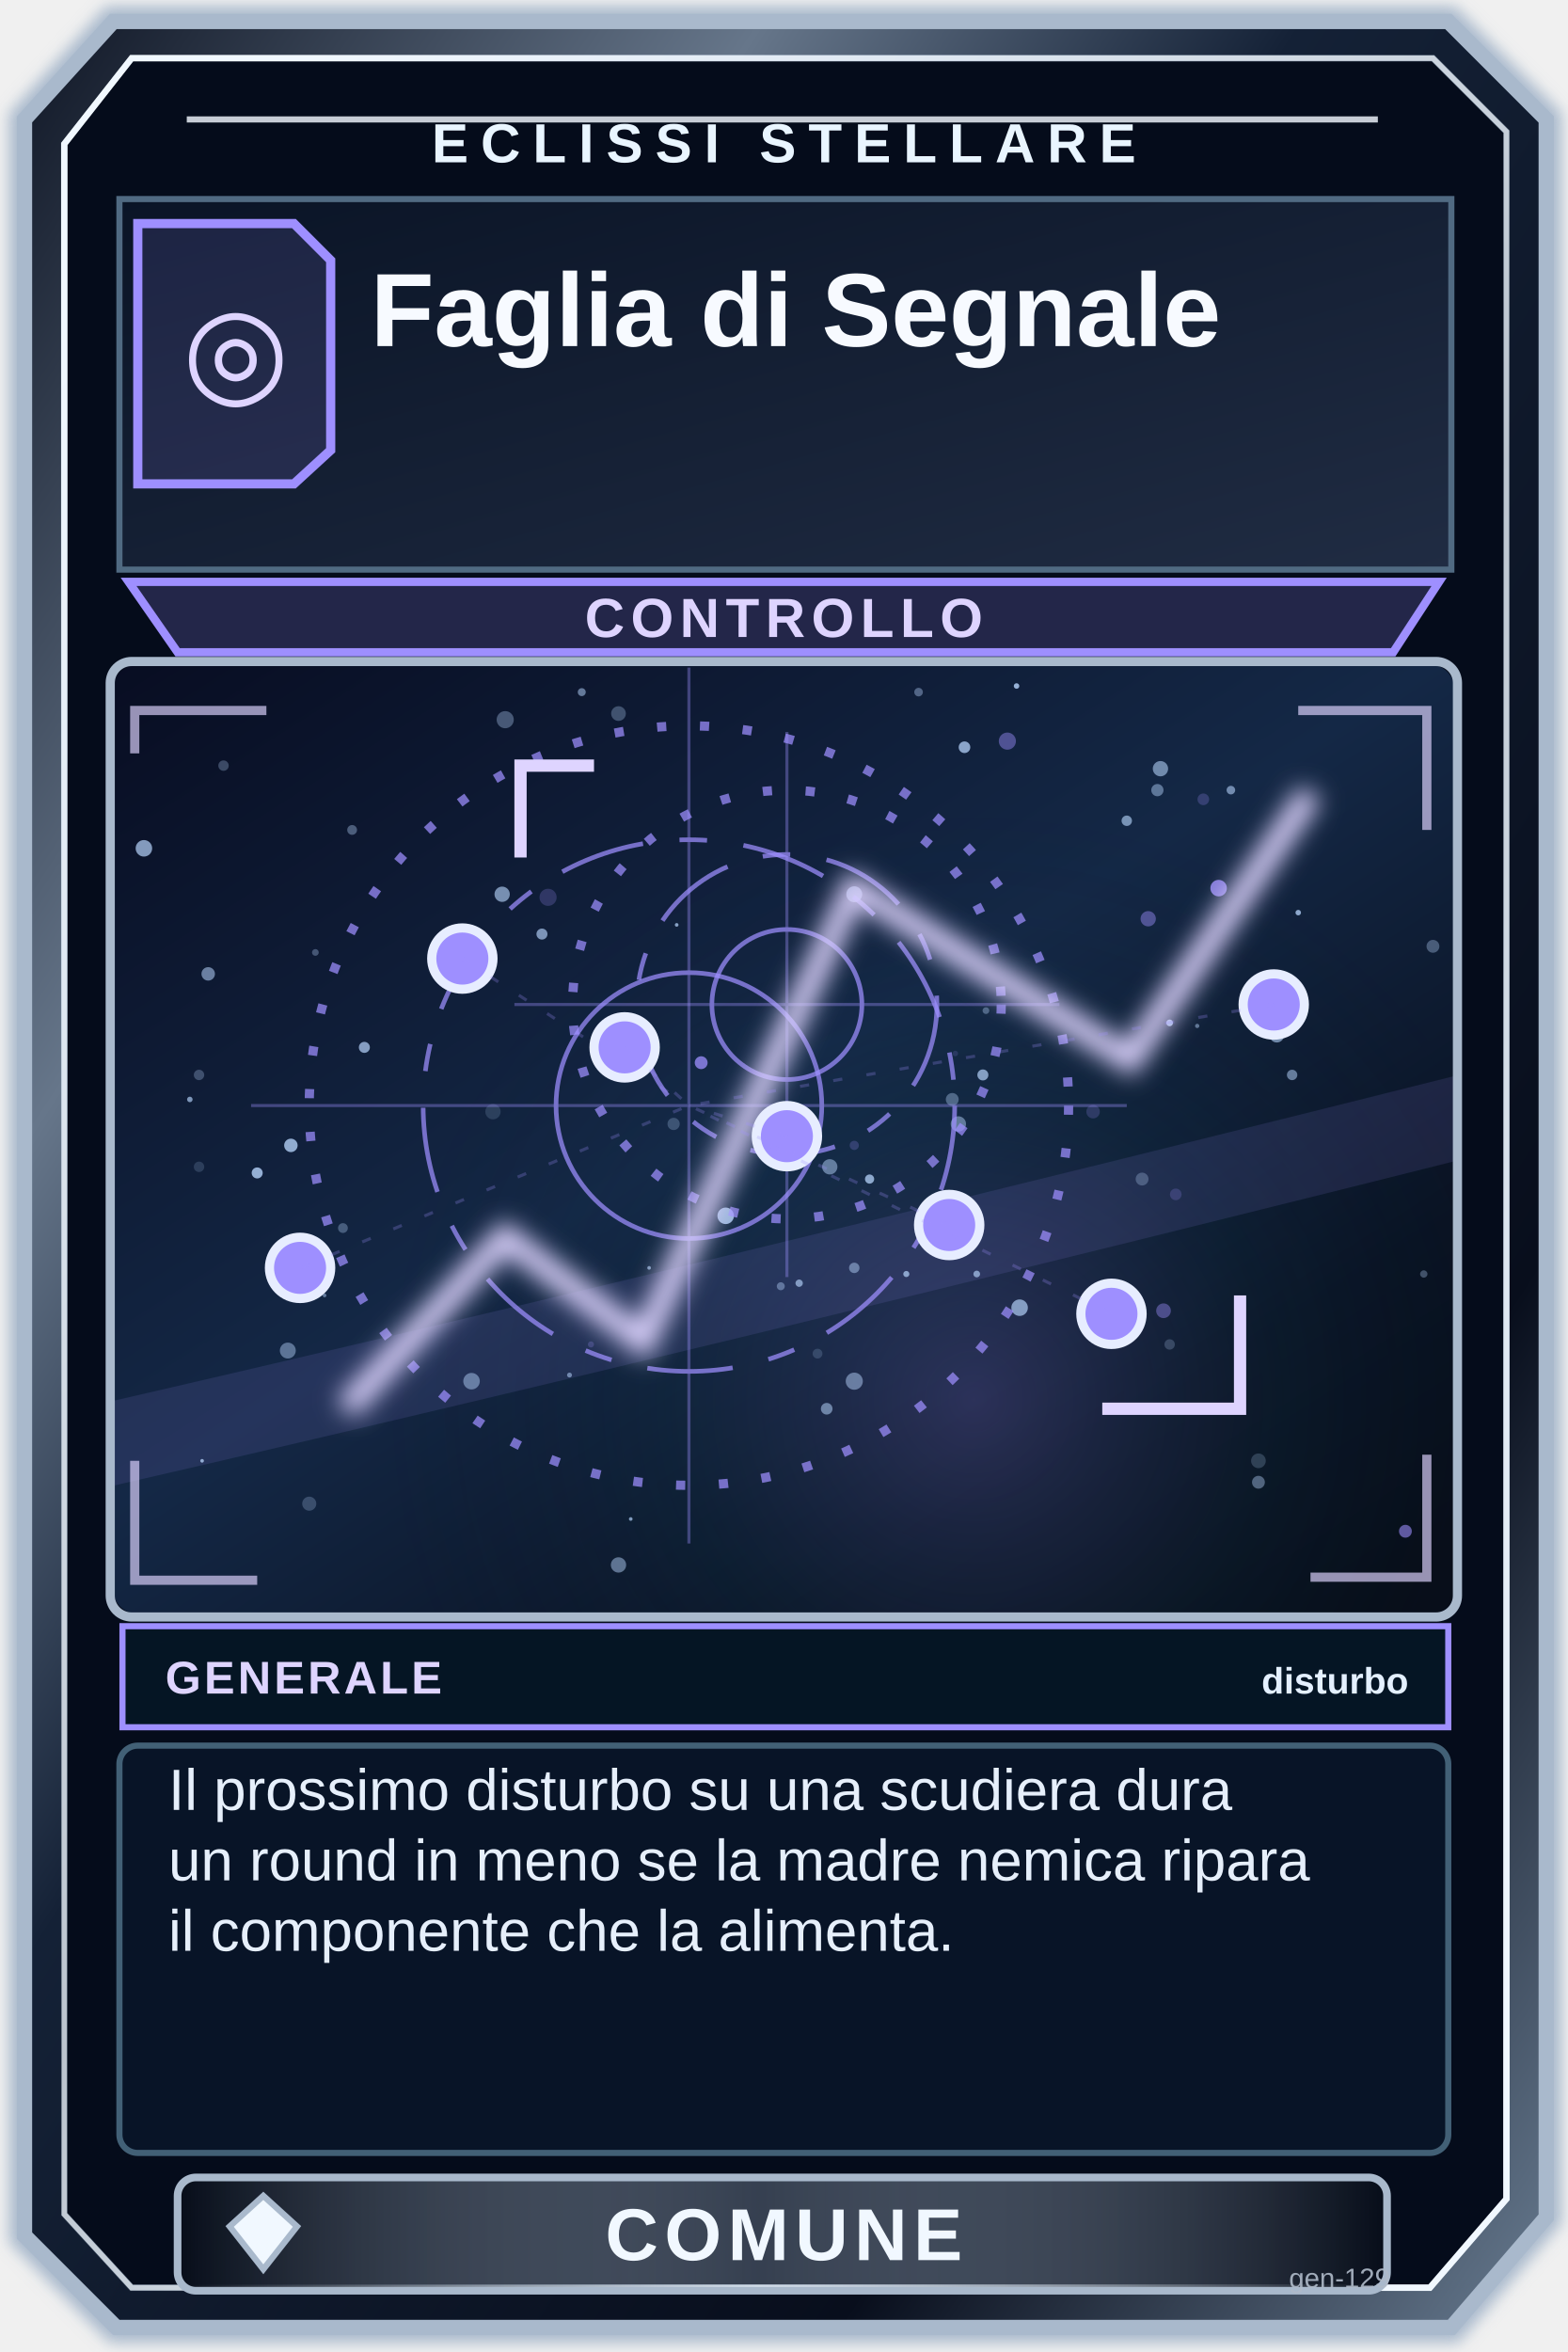
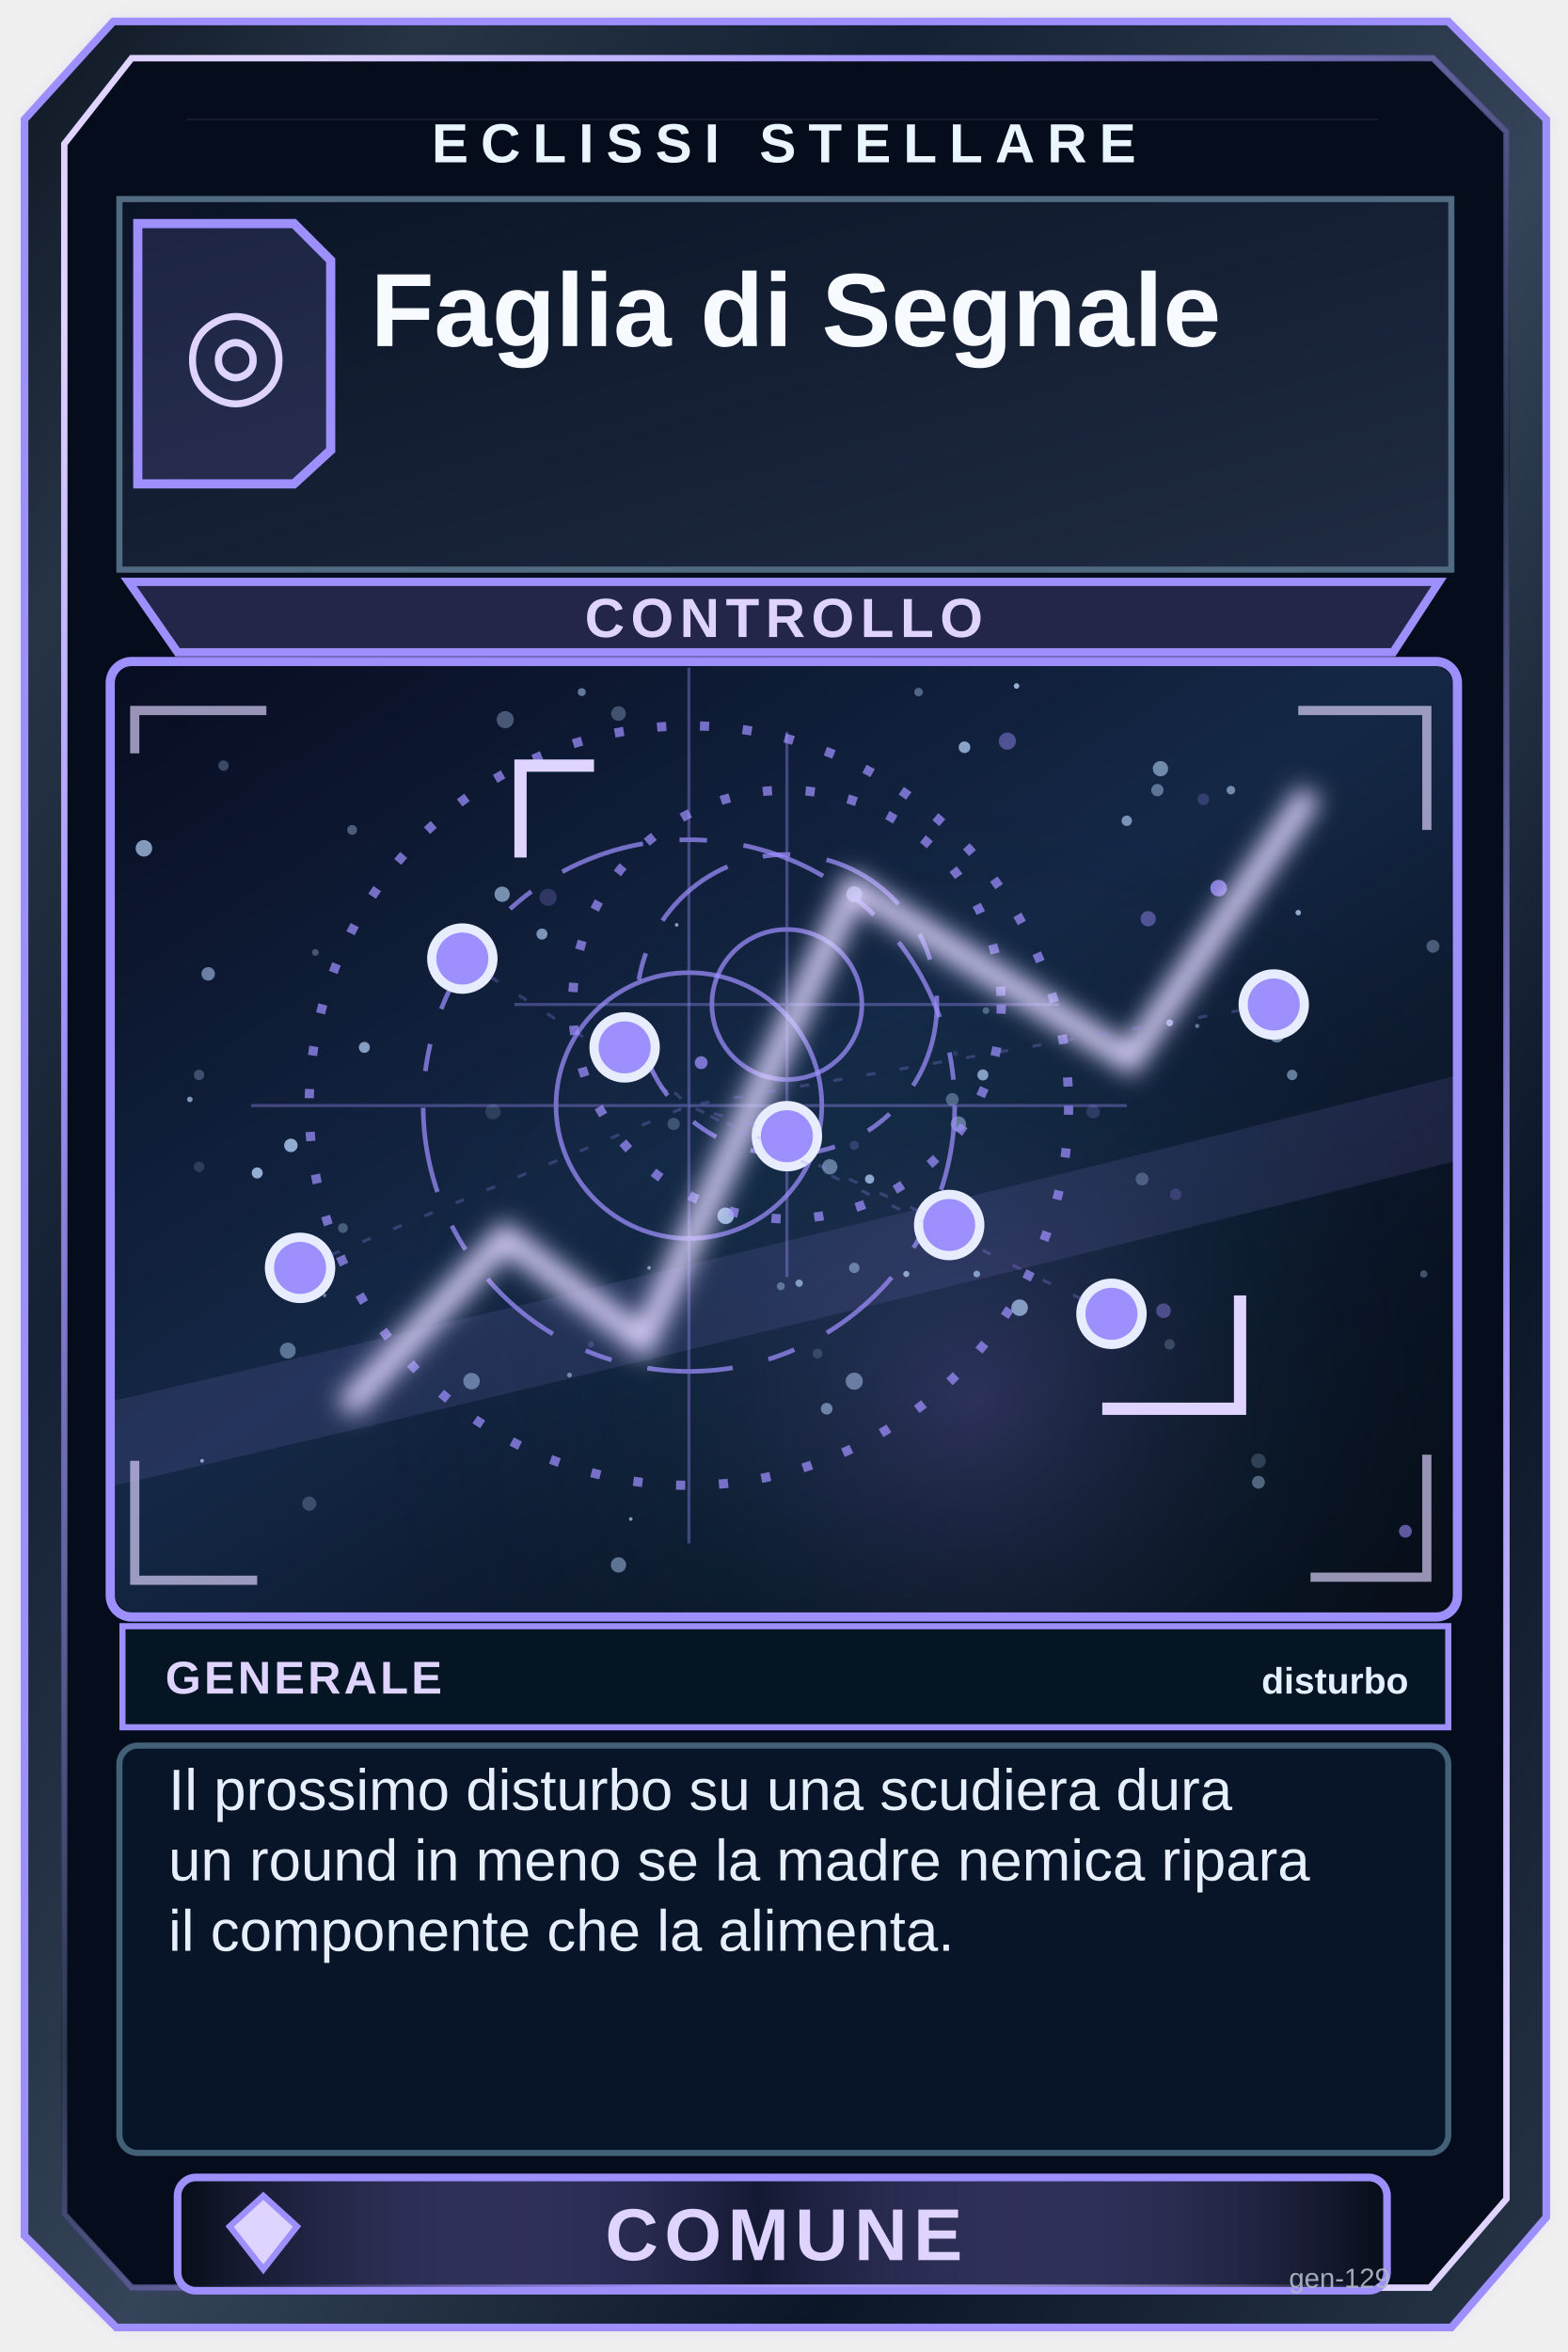
<svg xmlns="http://www.w3.org/2000/svg" width="512" height="768" viewBox="0 0 512 768" role="img" aria-label="Faglia di Segnale · CONTROLLO · COMUNE">
  <defs>
    <linearGradient id="metal" x1="0" y1="0" x2="1" y2="1">
-       <stop stop-color="#111827" />
-       <stop offset=".24" stop-color="#66768a" />
-       <stop offset=".42" stop-color="#142136" />
-       <stop offset=".77" stop-color="#080e1c" />
-       <stop offset="1" stop-color="#66798e" />
+       <stop stop-color="#101824" />
+       <stop offset=".13" stop-color="#263446" />
+       <stop offset=".29" stop-color="#142033" />
+       <stop offset=".53" stop-color="#354458" />
+       <stop offset=".76" stop-color="#0b1627" />
+       <stop offset="1" stop-color="#263446" />
    </linearGradient>
    <linearGradient id="rim" x1=".15" y1="0" x2=".87" y2="1">
-       <stop stop-color="#f1f8ff" />
-       <stop offset=".2" stop-color="#a9b9cc" />
+       <stop stop-color="#ded4ff" />
+       <stop offset=".2" stop-color="#9e8fff" />
      <stop offset=".52" stop-color="#19283c" />
-       <stop offset=".78" stop-color="#a9b9cc" />
-       <stop offset="1" stop-color="#f1f8ff" />
+       <stop offset=".78" stop-color="#9e8fff" />
+       <stop offset="1" stop-color="#ded4ff" />
    </linearGradient>
    <linearGradient id="spaceSky" x1="0" y1="0" x2=".9" y2="1">
      <stop stop-color="#080d22" />
      <stop offset=".49" stop-color="#142846" />
      <stop offset=".82" stop-color="#091222" />
      <stop offset="1" stop-color="#070d18" />
    </linearGradient>
    <radialGradient id="planet">
      <stop stop-color="#9e8fff" stop-opacity=".65" />
      <stop offset=".52" stop-color="#194761" stop-opacity=".42" />
      <stop offset="1" stop-color="#0a1529" stop-opacity=".05" />
    </radialGradient>
    <linearGradient id="titlePanel" x1="0" x2="1" y1="0" y2="1">
      <stop stop-color="#0a1426" />
      <stop offset="1" stop-color="#202c43" />
    </linearGradient>
    <linearGradient id="rarityShine" x1="0" y1="0" x2="1" y2="0">
      <stop stop-color="#070d19" />
-       <stop offset=".48" stop-color="#a9b9cc" stop-opacity=".30" />
+       <stop offset=".48" stop-color="#9e8fff" stop-opacity="0.1" />
      <stop offset="1" stop-color="#070d19" />
    </linearGradient>
    <filter id="rimGlow" x="-30%" y="-30%" width="160%" height="160%">
-       <feGaussianBlur stdDeviation="2.3" />
+       <feGaussianBlur stdDeviation="2.45" />
    </filter>
    <filter id="beamGlow" x="-70%" y="-70%" width="240%" height="240%">
      <feGaussianBlur stdDeviation="4" />
    </filter>
    <clipPath id="artClip">
      <rect x="37" y="217" width="438" height="310" rx="8" />
    </clipPath>
  </defs>
-   <path d="M37 7H473L505 39V724L474 760H38L8 730V39Z" fill="#030712" stroke="#a9b9cc" stroke-width="10" filter="url(#rimGlow)" />
-   <path d="M37 7H473L505 39V724L474 760H38L8 730V39Z" fill="url(#metal)" stroke="#a9b9cc" stroke-width="5" />
+   <path d="M37 7H473L505 39V724L474 760H38L8 730V39Z" fill="#030712" stroke="#9e8fff" stroke-width="2.8" opacity="0.12" filter="url(#rimGlow)" />
+   <path d="M37 7H473L505 39V724L474 760H38L8 730V39Z" fill="url(#metal)" stroke="#9e8fff" stroke-width="2.5" />
  <path d="M43 19H468L492 43V718L467 747H43L21 723V47Z" fill="#050c1b" stroke="url(#rim)" stroke-width="2.1" />
-   <path d="M43 19H468L492 43V718L467 747H43L21 723V47Z" fill="none" stroke="#f1f8ff" stroke-width="1.8" opacity=".75" />
-   <path d="M61 39H450" stroke="#f1f8ff" stroke-width="2" opacity=".82" />
+   <path d="M43 19H468L492 43V718L467 747H43L21 723V47Z" fill="none" stroke="#ded4ff" stroke-width="1.35" opacity="0.1" />
+   <path d="M61 39H450" stroke="#ded4ff" stroke-width="0.5" opacity="0.1" />
+   <path d="M32 85V51L52 29H135 M376 29H458L482 52V122 M32 648V715L50 735H128 M382 735H460L481 713V647" fill="none" stroke="#f7fcff" stroke-width="1" opacity="0" />
+   <path d="M61 43H450" stroke="#fff" stroke-width="1" opacity="0" />
  <text x="256" y="53" text-anchor="middle" fill="#e9f5ff" font-size="18" font-family="Arial, sans-serif" font-weight="700" letter-spacing="4">ECLISSI STELLARE</text>
  <path d="M39 65H474V186H39Z" fill="url(#titlePanel)" stroke="#506a82" stroke-width="2" />
  <path d="M45 73H96L108 85V147L96 158H45Z" fill="#9e8fff" fill-opacity=".13" stroke="#9e8fff" stroke-width="3" />
  <text x="77" y="128" text-anchor="middle" fill="#ded4ff" font-family="Arial, sans-serif" font-size="40" font-weight="bold">◎</text>
  <text x="121" y="113" fill="#f7faff" font-family="Arial,sans-serif" font-size="34" font-weight="800">Faglia di Segnale</text>
  <path d="M42 190H470L455 213H58Z" fill="#9e8fff" fill-opacity=".20" stroke="#9e8fff" stroke-width="2.7" />
  <text x="256" y="208" text-anchor="middle" fill="#ded4ff" font-family="Arial,sans-serif" font-size="18" font-weight="900" letter-spacing="2">CONTROLLO</text>
  <g clip-path="url(#artClip)">
    <rect x="37" y="217" width="438" height="310" fill="url(#spaceSky)" />
    <circle cx="318" cy="457" r="190" fill="url(#planet)" opacity=".34" />
    <path d="M12 477Q218 430 508 357" fill="none" stroke="#9e8fff" stroke-width="27" opacity=".12" />
    <circle cx="375" cy="300" r="2.5" fill="#9e8fff" opacity="0.44" />
    <circle cx="161" cy="363" r="2.5" fill="#b9d7ff" opacity="0.16" />
    <circle cx="319" cy="416" r="1.1" fill="#b9d7ff" opacity="0.63" />
    <circle cx="115" cy="271" r="1.6" fill="#b9d7ff" opacity="0.36" />
    <circle cx="66" cy="477" r="0.6" fill="#b9d7ff" opacity="0.73" />
    <circle cx="378" cy="258" r="2.0" fill="#b9d7ff" opacity="0.45" />
    <circle cx="384" cy="390" r="1.9" fill="#9e8fff" opacity="0.21" />
    <circle cx="311" cy="359" r="2.1" fill="#b9d7ff" opacity="0.36" />
    <circle cx="379" cy="251" r="2.5" fill="#b9d7ff" opacity="0.56" />
    <circle cx="468" cy="309" r="2.1" fill="#b9d7ff" opacity="0.34" />
    <circle cx="296" cy="416" r="1.0" fill="#b9d7ff" opacity="0.68" />
    <circle cx="119" cy="342" r="1.8" fill="#b9d7ff" opacity="0.69" />
    <circle cx="398" cy="290" r="2.7" fill="#9e8fff" opacity="0.79" />
    <circle cx="255" cy="420" r="1.3" fill="#b9d7ff" opacity="0.40" />
    <circle cx="186" cy="449" r="0.8" fill="#b9d7ff" opacity="0.53" />
    <circle cx="101" cy="491" r="2.3" fill="#b9d7ff" opacity="0.24" />
    <circle cx="103" cy="311" r="1.1" fill="#b9d7ff" opacity="0.32" />
    <circle cx="382" cy="334" r="1.1" fill="#b9d7ff" opacity="0.80" />
    <circle cx="179" cy="293" r="2.8" fill="#9e8fff" opacity="0.23" />
    <circle cx="106" cy="423" r="0.6" fill="#b9d7ff" opacity="0.49" />
    <circle cx="284" cy="385" r="1.5" fill="#b9d7ff" opacity="0.73" />
    <circle cx="95" cy="374" r="2.2" fill="#b9d7ff" opacity="0.76" />
    <circle cx="322" cy="330" r="1.1" fill="#b9d7ff" opacity="0.35" />
    <circle cx="465" cy="416" r="1.2" fill="#b9d7ff" opacity="0.32" />
    <circle cx="329" cy="242" r="2.8" fill="#9e8fff" opacity="0.44" />
    <circle cx="154" cy="451" r="2.7" fill="#b9d7ff" opacity="0.46" />
    <circle cx="73" cy="250" r="1.7" fill="#b9d7ff" opacity="0.28" />
    <circle cx="212" cy="414" r="0.6" fill="#b9d7ff" opacity="0.61" />
    <circle cx="279" cy="292" r="2.6" fill="#b9d7ff" opacity="0.62" />
    <circle cx="190" cy="226" r="1.3" fill="#b9d7ff" opacity="0.51" />
    <circle cx="357" cy="363" r="2.2" fill="#9e8fff" opacity="0.21" />
    <circle cx="411" cy="484" r="2.1" fill="#b9d7ff" opacity="0.40" />
    <circle cx="321" cy="351" r="1.8" fill="#b9d7ff" opacity="0.68" />
    <circle cx="333" cy="427" r="2.7" fill="#b9d7ff" opacity="0.66" />
    <circle cx="68" cy="318" r="2.2" fill="#b9d7ff" opacity="0.54" />
    <circle cx="237" cy="397" r="2.7" fill="#b9d7ff" opacity="0.79" />
    <circle cx="279" cy="374" r="1.5" fill="#9e8fff" opacity="0.23" />
    <circle cx="279" cy="414" r="1.7" fill="#b9d7ff" opacity="0.46" />
    <circle cx="261" cy="419" r="1.2" fill="#b9d7ff" opacity="0.63" />
    <circle cx="313" cy="367" r="2.5" fill="#b9d7ff" opacity="0.47" />
    <circle cx="391" cy="335" r="0.7" fill="#b9d7ff" opacity="0.46" />
    <circle cx="62" cy="359" r="0.9" fill="#b9d7ff" opacity="0.65" />
    <circle cx="229" cy="347" r="2.1" fill="#9e8fff" opacity="0.75" />
    <circle cx="65" cy="351" r="1.7" fill="#b9d7ff" opacity="0.28" />
    <circle cx="373" cy="385" r="2.1" fill="#b9d7ff" opacity="0.28" />
    <circle cx="402" cy="258" r="1.4" fill="#b9d7ff" opacity="0.57" />
    <circle cx="411" cy="477" r="2.4" fill="#b9d7ff" opacity="0.21" />
    <circle cx="206" cy="496" r="0.6" fill="#b9d7ff" opacity="0.67" />
    <circle cx="193" cy="439" r="1.0" fill="#9e8fff" opacity="0.23" />
    <circle cx="65" cy="381" r="1.7" fill="#b9d7ff" opacity="0.17" />
    <circle cx="177" cy="305" r="1.8" fill="#b9d7ff" opacity="0.64" />
    <circle cx="94" cy="441" r="2.6" fill="#b9d7ff" opacity="0.44" />
    <circle cx="417" cy="338" r="2.4" fill="#b9d7ff" opacity="0.58" />
    <circle cx="47" cy="277" r="2.7" fill="#b9d7ff" opacity="0.69" />
    <circle cx="312" cy="344" r="0.9" fill="#9e8fff" opacity="0.16" />
    <circle cx="212" cy="337" r="1.9" fill="#b9d7ff" opacity="0.67" />
    <circle cx="424" cy="298" r="0.9" fill="#b9d7ff" opacity="0.74" />
    <circle cx="84" cy="383" r="1.8" fill="#b9d7ff" opacity="0.78" />
    <circle cx="368" cy="268" r="1.7" fill="#b9d7ff" opacity="0.61" />
    <circle cx="382" cy="439" r="1.7" fill="#b9d7ff" opacity="0.22" />
    <circle cx="459" cy="500" r="2.1" fill="#9e8fff" opacity="0.58" />
    <circle cx="279" cy="451" r="2.8" fill="#b9d7ff" opacity="0.48" />
    <circle cx="300" cy="226" r="1.4" fill="#b9d7ff" opacity="0.39" />
    <circle cx="112" cy="401" r="1.6" fill="#b9d7ff" opacity="0.32" />
    <circle cx="271" cy="381" r="2.5" fill="#b9d7ff" opacity="0.48" />
    <circle cx="164" cy="292" r="2.5" fill="#b9d7ff" opacity="0.61" />
    <circle cx="380" cy="428" r="2.4" fill="#9e8fff" opacity="0.41" />
    <circle cx="221" cy="302" r="0.6" fill="#b9d7ff" opacity="0.70" />
    <circle cx="315" cy="244" r="1.9" fill="#b9d7ff" opacity="0.72" />
    <circle cx="332" cy="224" r="0.9" fill="#b9d7ff" opacity="0.79" />
    <circle cx="267" cy="442" r="1.6" fill="#b9d7ff" opacity="0.18" />
    <circle cx="202" cy="233" r="2.4" fill="#b9d7ff" opacity="0.30" />
    <circle cx="393" cy="261" r="1.9" fill="#9e8fff" opacity="0.24" />
    <circle cx="220" cy="367" r="2.0" fill="#b9d7ff" opacity="0.25" />
    <circle cx="202" cy="511" r="2.5" fill="#b9d7ff" opacity="0.47" />
    <circle cx="270" cy="460" r="1.9" fill="#b9d7ff" opacity="0.52" />
    <circle cx="422" cy="351" r="1.7" fill="#b9d7ff" opacity="0.51" />
    <circle cx="165" cy="235" r="2.8" fill="#b9d7ff" opacity="0.34" />
    <g fill="none" stroke="#9e8fff" opacity=".72">
      <circle cx="225" cy="361" r="124" stroke-width="3" stroke-dasharray="3 11" />
      <circle cx="225" cy="361" r="86.8" stroke-width="1.5" stroke-dasharray="28 12 9 12" />
      <circle cx="225" cy="361" r="43.4" stroke-width="1.5" />
      <path d="M82 361H368 M225 218V504" stroke-width="1" opacity=".5" />
    </g>
    <g fill="none" stroke="#9e8fff" opacity=".72">
      <circle cx="257" cy="328" r="70" stroke-width="3" stroke-dasharray="3 11" />
      <circle cx="257" cy="328" r="49" stroke-width="1.5" stroke-dasharray="28 12 9 12" />
      <circle cx="257" cy="328" r="24.5" stroke-width="1.5" />
      <path d="M168 328H346 M257 239V417" stroke-width="1" opacity=".5" />
    </g>
    <path d="M113 460L165 404L210 438L279 290L369 346L428 259" fill="none" stroke="#ded4ff" stroke-width="8" filter="url(#beamGlow)" />
    <circle cx="98" cy="414" r="10" fill="#9e8fff" stroke="#e7edff" stroke-width="3" />
    <path d="M98 414L225 361" stroke="#9e8fff" stroke-dasharray="3 8" opacity=".25" />
    <circle cx="151" cy="313" r="10" fill="#9e8fff" stroke="#e7edff" stroke-width="3" />
    <path d="M151 313L225 361" stroke="#9e8fff" stroke-dasharray="3 8" opacity=".25" />
    <circle cx="204" cy="342" r="10" fill="#9e8fff" stroke="#e7edff" stroke-width="3" />
    <path d="M204 342L225 361" stroke="#9e8fff" stroke-dasharray="3 8" opacity=".25" />
    <circle cx="257" cy="371" r="10" fill="#9e8fff" stroke="#e7edff" stroke-width="3" />
    <path d="M257 371L225 361" stroke="#9e8fff" stroke-dasharray="3 8" opacity=".25" />
    <circle cx="310" cy="400" r="10" fill="#9e8fff" stroke="#e7edff" stroke-width="3" />
    <path d="M310 400L225 361" stroke="#9e8fff" stroke-dasharray="3 8" opacity=".25" />
    <circle cx="363" cy="429" r="10" fill="#9e8fff" stroke="#e7edff" stroke-width="3" />
    <path d="M363 429L225 361" stroke="#9e8fff" stroke-dasharray="3 8" opacity=".25" />
    <circle cx="416" cy="328" r="10" fill="#9e8fff" stroke="#e7edff" stroke-width="3" />
    <path d="M416 328L225 361" stroke="#9e8fff" stroke-dasharray="3 8" opacity=".25" />
    <path d="M170 280L170 250L194 250M360 460H405V423" fill="none" stroke="#ded4ff" stroke-width="4" />
    <path d="M44 246V232H87 M424 232h42v39 M44 477v39h40 M428 515h38v-40" stroke="#ded4ff" stroke-width="3" fill="none" opacity=".67" />
  </g>
-   <rect x="36" y="216" width="440" height="312" rx="7" fill="none" stroke="#a9b9cc" stroke-width="3" />
+   <rect x="36" y="216" width="440" height="312" rx="7" fill="none" stroke="#9e8fff" stroke-width="3" />
  <path d="M40 531H473V564H40Z" fill="#051524" stroke="#9e8fff" stroke-width="2" />
  <text x="54" y="553" fill="#ded4ff" font-family="Arial,sans-serif" font-size="15" font-weight="bold" letter-spacing="1">GENERALE</text>
  <text x="460" y="553" text-anchor="end" fill="#e4f0ff" font-family="Arial,sans-serif" font-size="12" font-weight="bold">disturbo</text>
  <rect x="39" y="570" width="434" height="133" rx="6" fill="#081427" stroke="#426076" stroke-width="2" />
  <text x="55" y="591" fill="#e6effb" font-size="19" font-family="Arial,sans-serif">Il prossimo disturbo su una scudiera dura</text>
  <text x="55" y="614" fill="#e6effb" font-size="19" font-family="Arial,sans-serif">un round in meno se la madre nemica ripara</text>
  <text x="55" y="637" fill="#e6effb" font-size="19" font-family="Arial,sans-serif">il componente che la alimenta.</text>
-   <rect x="58" y="711" width="395" height="37" rx="6" fill="url(#rarityShine)" stroke="#a9b9cc" stroke-width="2.5" />
-   <path d="M75 727l11 -10l11 10l-11 14Z" fill="#f1f8ff" stroke="#a9b9cc" stroke-width="2" />
-   <text x="256" y="738" fill="#f1f8ff" text-anchor="middle" font-family="Arial,sans-serif" font-size="24" font-weight="900" letter-spacing="2">COMUNE</text>
+   <rect x="58" y="711" width="395" height="37" rx="6" fill="url(#rarityShine)" stroke="#9e8fff" stroke-width="2.5" />
+   <path d="M75 727l11 -10l11 10l-11 14Z" fill="#ded4ff" stroke="#9e8fff" stroke-width="2" />
+   <text x="256" y="738" fill="#ded4ff" text-anchor="middle" font-family="Arial,sans-serif" font-size="24" font-weight="900" letter-spacing="2">COMUNE</text>
  <text x="454" y="747" fill="#afbac9" font-family="Arial,sans-serif" font-size="9" text-anchor="end" opacity=".9">gen-129</text>
</svg>
